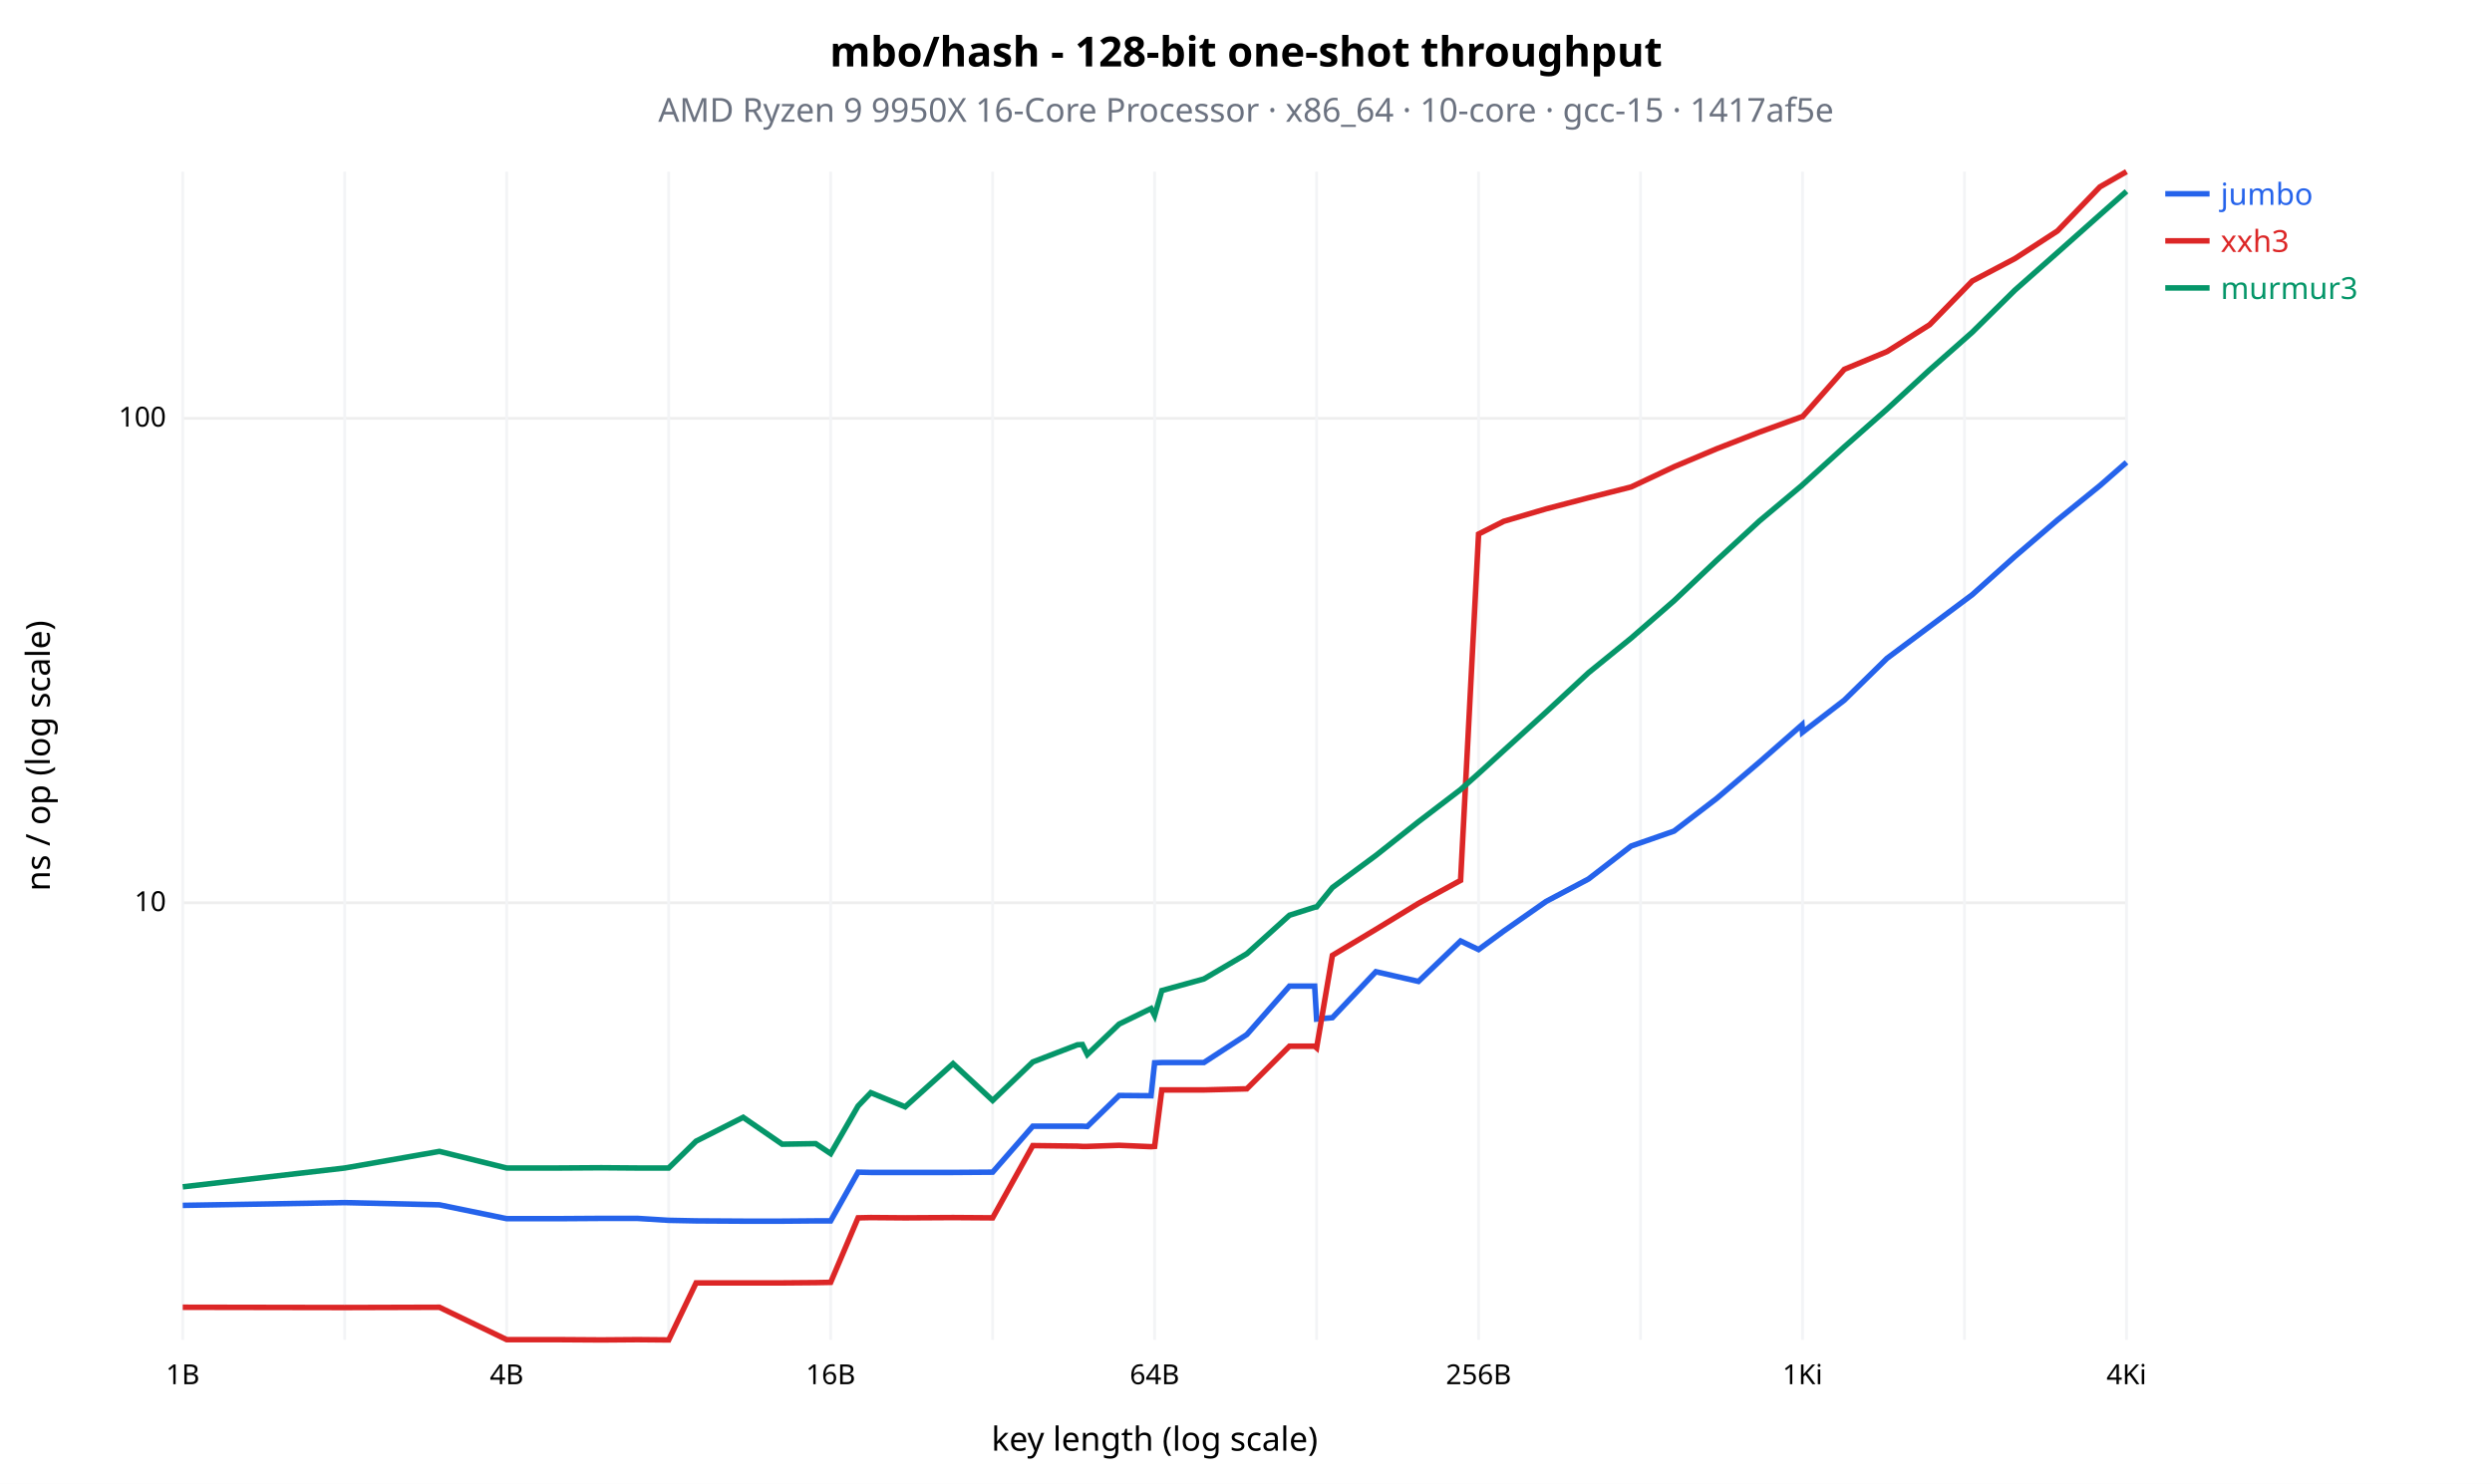
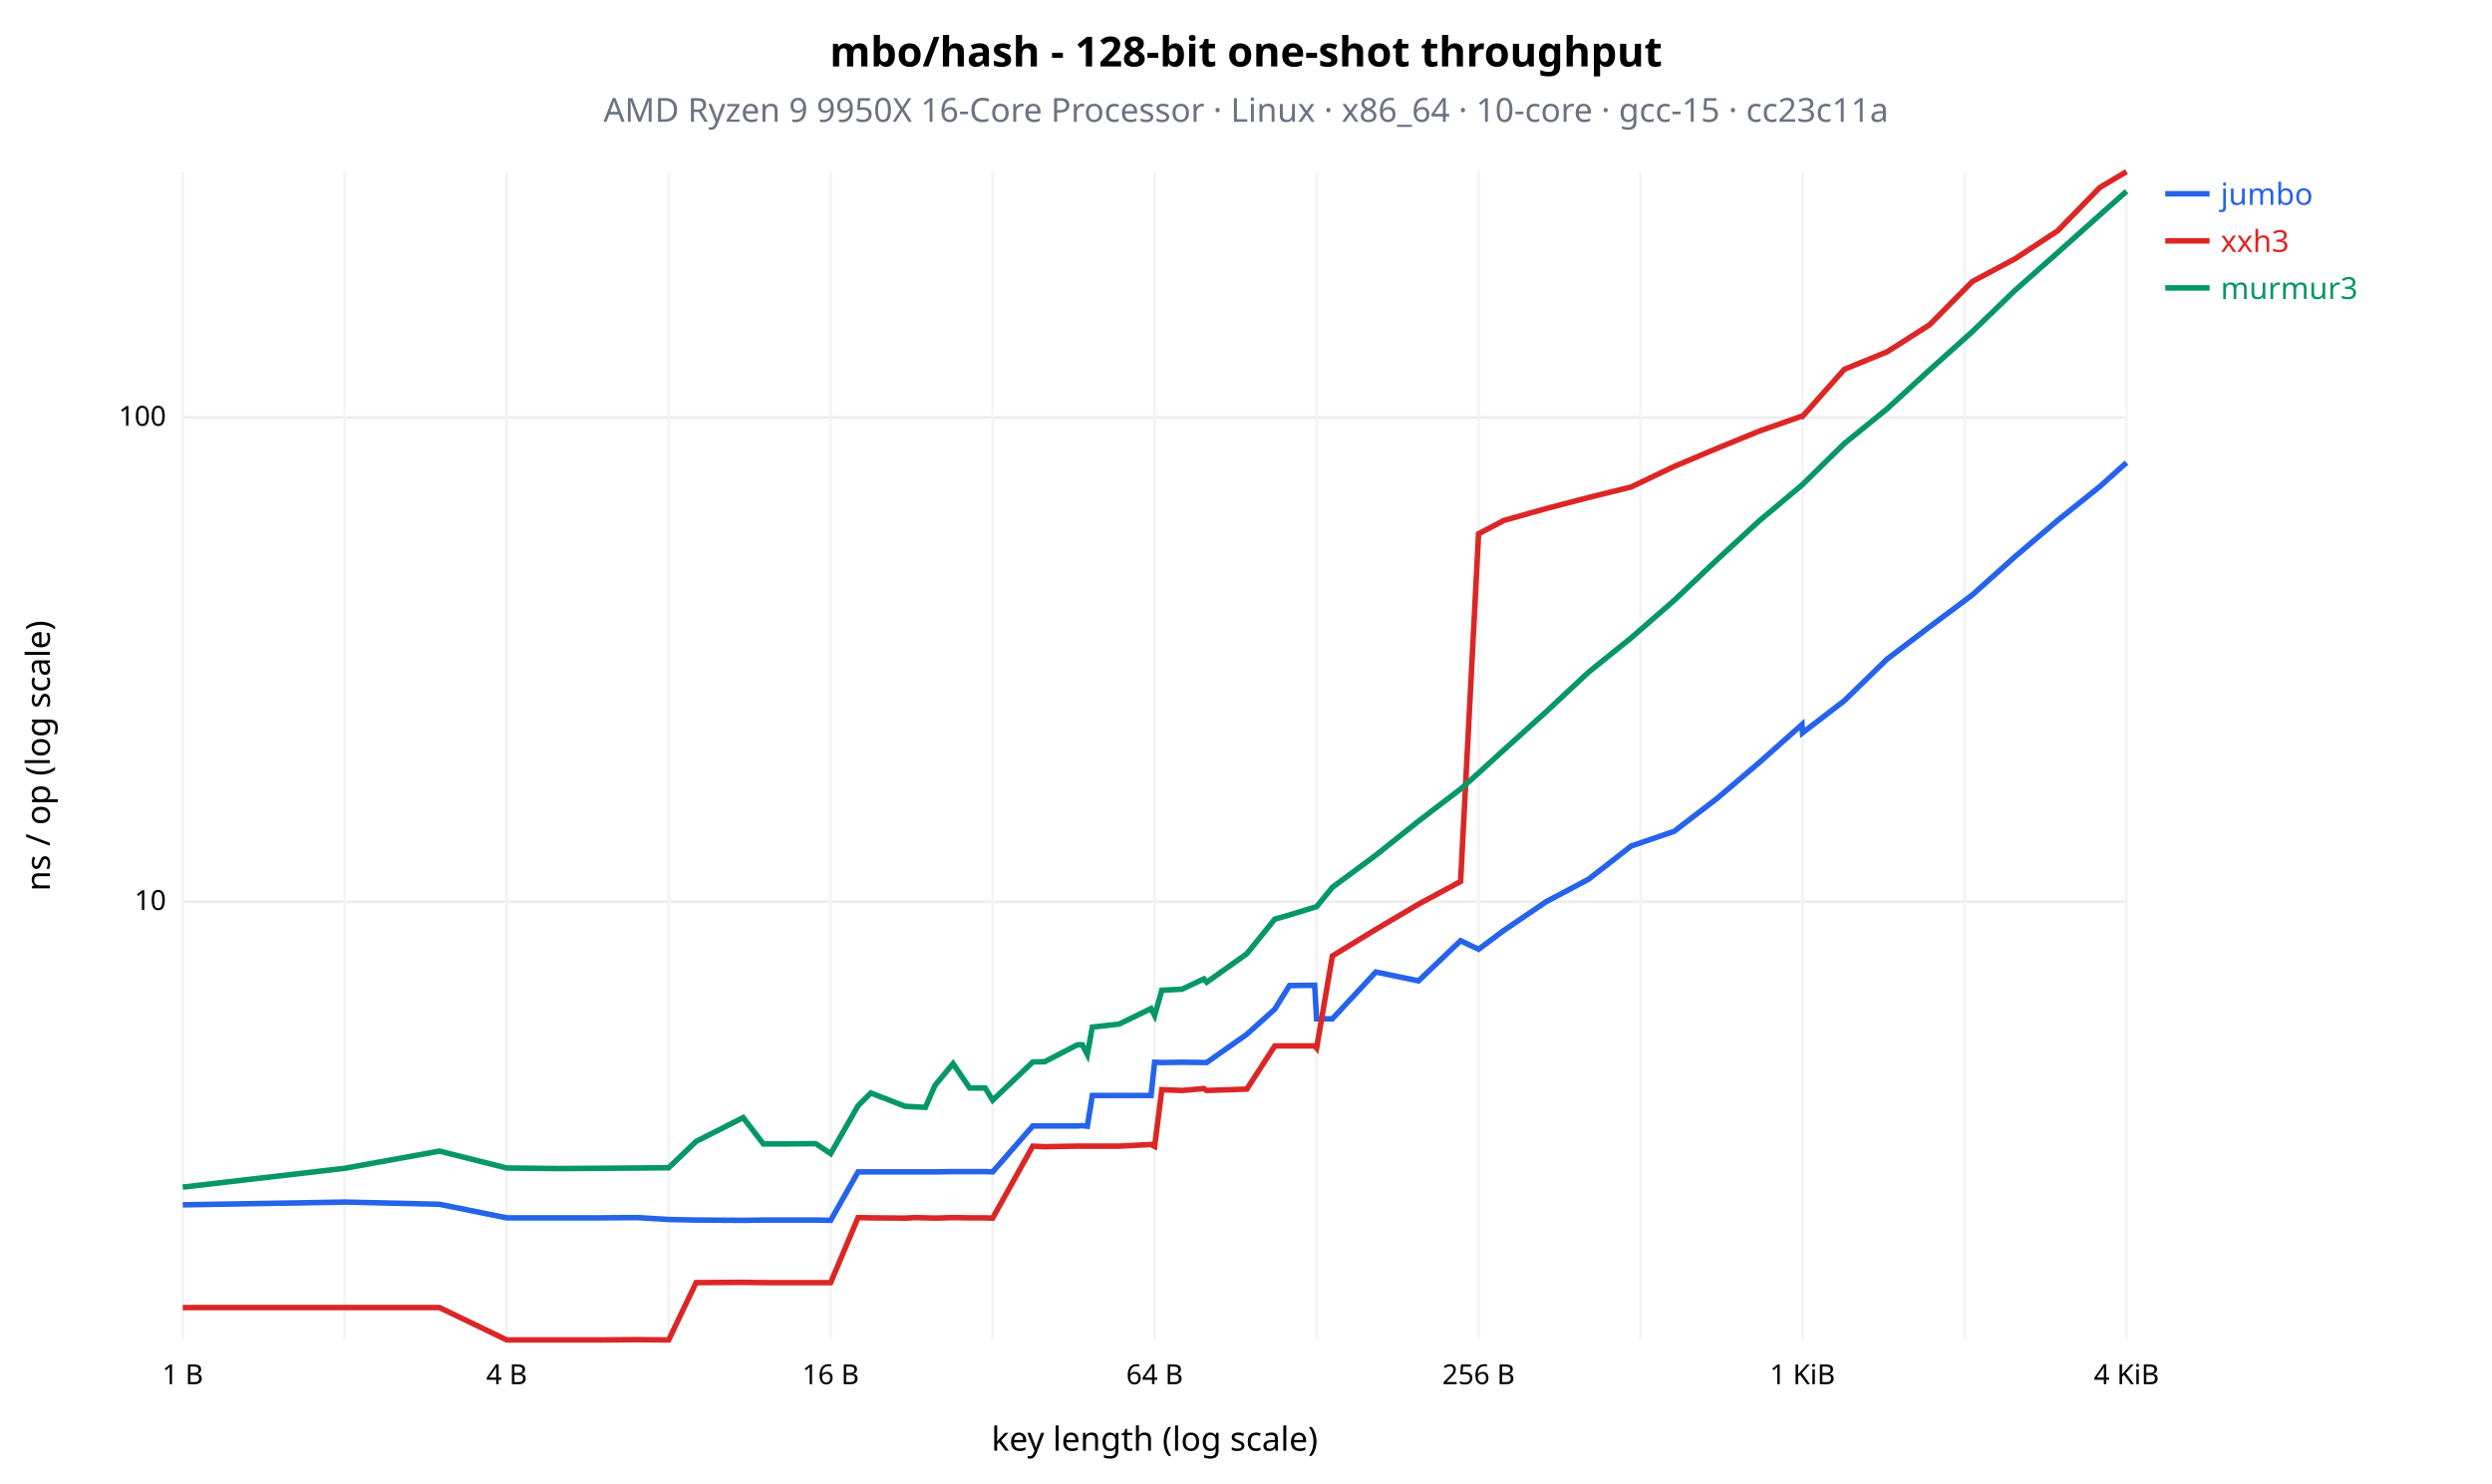
<svg xmlns="http://www.w3.org/2000/svg" width="900" height="536" font-family="sans-serif">
  <rect width="900" height="536" fill="white" />
  <text x="450" y="24" font-size="15" font-weight="bold" text-anchor="middle">mbo/hash - 128-bit one-shot throughput</text>
-   <text x="450" y="44" font-size="12" fill="#6b7280" text-anchor="middle">AMD Ryzen 9 9950X 16-Core Processor · x86_64 · 10-core · gcc-15 · 1417af5e</text>
-   <line x1="66" y1="326.1" x2="768.0" y2="326.1" stroke="#eee" />
-   <text x="60" y="329.1" font-size="10" text-anchor="end">10</text>
-   <line x1="66" y1="151.1" x2="768.0" y2="151.1" stroke="#eee" />
-   <text x="60" y="154.1" font-size="10" text-anchor="end">100</text>
+   <text x="450" y="44" font-size="12" fill="#6b7280" text-anchor="middle">AMD Ryzen 9 9950X 16-Core Processor · Linux · x86_64 · 10-core · gcc-15 · cc23c11a</text>
+   <line x1="66" y1="325.7" x2="768.0" y2="325.7" stroke="#eee" />
+   <text x="60" y="328.7" font-size="10" text-anchor="end">10</text>
+   <line x1="66" y1="150.8" x2="768.0" y2="150.8" stroke="#eee" />
+   <text x="60" y="153.8" font-size="10" text-anchor="end">100</text>
  <line x1="66.0" y1="62" x2="66.0" y2="484.0" stroke="#f3f4f6" />
-   <text x="66.0" y="500.0" font-size="10" text-anchor="middle">1B</text>
+   <text x="66.0" y="500.0" font-size="10" text-anchor="middle">1 B</text>
  <line x1="124.5" y1="62" x2="124.5" y2="484.0" stroke="#f3f4f6" />
  <line x1="183.0" y1="62" x2="183.0" y2="484.0" stroke="#f3f4f6" />
-   <text x="183.0" y="500.0" font-size="10" text-anchor="middle">4B</text>
+   <text x="183.0" y="500.0" font-size="10" text-anchor="middle">4 B</text>
  <line x1="241.5" y1="62" x2="241.5" y2="484.0" stroke="#f3f4f6" />
  <line x1="300.0" y1="62" x2="300.0" y2="484.0" stroke="#f3f4f6" />
-   <text x="300.0" y="500.0" font-size="10" text-anchor="middle">16B</text>
+   <text x="300.0" y="500.0" font-size="10" text-anchor="middle">16 B</text>
  <line x1="358.5" y1="62" x2="358.5" y2="484.0" stroke="#f3f4f6" />
  <line x1="417.0" y1="62" x2="417.0" y2="484.0" stroke="#f3f4f6" />
-   <text x="417.0" y="500.0" font-size="10" text-anchor="middle">64B</text>
+   <text x="417.0" y="500.0" font-size="10" text-anchor="middle">64 B</text>
  <line x1="475.5" y1="62" x2="475.5" y2="484.0" stroke="#f3f4f6" />
  <line x1="534.0" y1="62" x2="534.0" y2="484.0" stroke="#f3f4f6" />
-   <text x="534.0" y="500.0" font-size="10" text-anchor="middle">256B</text>
+   <text x="534.0" y="500.0" font-size="10" text-anchor="middle">256 B</text>
  <line x1="592.5" y1="62" x2="592.5" y2="484.0" stroke="#f3f4f6" />
  <line x1="651.0" y1="62" x2="651.0" y2="484.0" stroke="#f3f4f6" />
-   <text x="651.0" y="500.0" font-size="10" text-anchor="middle">1Ki</text>
+   <text x="651.0" y="500.0" font-size="10" text-anchor="middle">1 KiB</text>
  <line x1="709.5" y1="62" x2="709.5" y2="484.0" stroke="#f3f4f6" />
  <line x1="768.0" y1="62" x2="768.0" y2="484.0" stroke="#f3f4f6" />
-   <text x="768.0" y="500.0" font-size="10" text-anchor="middle">4Ki</text>
+   <text x="768.0" y="500.0" font-size="10" text-anchor="middle">4 KiB</text>
  <text x="417" y="524" font-size="12" text-anchor="middle">key length (log scale)</text>
  <text x="18" y="273" font-size="12" transform="rotate(-90 18 273)" text-anchor="middle">ns / op (log scale)</text>
-   <polyline points="66.0,435.4 124.5,434.4 158.7,435.2 183.0,440.2 201.8,440.2 217.2,440.1 230.2,440.1 241.5,440.8 251.4,441.0 268.4,441.1 282.5,441.1 294.6,441.0 300.0,441.0 309.9,423.4 314.5,423.5 326.9,423.5 344.2,423.5 358.5,423.4 373.0,406.8 389.1,406.8 390.9,406.8 392.7,406.9 404.2,395.7 415.7,395.8 417.0,383.9 419.6,383.8 434.8,383.8 450.3,373.7 465.7,356.2 474.8,356.2 475.5,368.1 481.2,367.6 496.9,351.0 512.3,354.5 527.5,339.9 534.0,343.0 543.1,336.3 558.4,325.6 573.7,317.5 589.1,305.6 604.6,300.2 620.0,288.4 635.4,275.3 650.8,261.8 651.0,264.5 666.1,252.9 681.5,237.8 696.9,226.3 712.3,214.8 727.7,201.0 743.1,187.8 758.4,175.4 768.0,167.0" fill="none" stroke="#2563eb" stroke-width="2" />
+   <polyline points="66.0,435.2 124.5,434.2 158.7,435.0 183.0,439.9 201.8,439.9 217.2,439.9 230.2,439.8 241.5,440.5 251.4,440.7 268.4,440.8 275.7,440.7 282.5,440.7 294.6,440.7 300.0,440.8 309.9,423.3 314.5,423.3 326.9,423.3 330.6,423.3 334.2,423.3 337.7,423.3 344.2,423.2 350.2,423.2 355.8,423.2 358.5,423.3 373.0,406.7 377.3,406.7 389.1,406.7 390.9,406.6 392.7,406.8 394.5,395.7 404.2,395.7 415.7,395.7 417.0,383.7 419.6,383.8 426.9,383.7 434.8,383.8 435.8,383.8 450.3,373.6 460.4,364.5 465.7,356.0 474.8,355.9 475.5,368.0 481.2,368.0 496.9,351.1 512.3,354.3 527.5,339.8 534.0,342.9 543.1,336.1 558.4,325.7 573.7,317.6 589.1,305.6 604.6,300.3 620.0,288.5 635.4,275.4 650.8,261.7 651.0,264.7 666.1,253.1 681.5,238.1 696.9,226.4 712.3,214.9 727.7,201.1 743.1,188.0 758.4,175.7 768.0,167.1" fill="none" stroke="#2563eb" stroke-width="2" />
  <line x1="782.0" y1="70.0" x2="798.0" y2="70.0" stroke="#2563eb" stroke-width="2" />
  <text x="802.0" y="74.0" font-size="11" fill="#2563eb">jumbo</text>
-   <polyline points="66.0,472.2 124.5,472.3 158.7,472.2 183.0,483.9 201.8,483.9 217.2,484.0 230.2,483.9 241.5,484.0 251.4,463.4 268.4,463.4 282.5,463.4 294.6,463.3 300.0,463.2 309.9,439.9 314.5,439.8 326.9,439.9 344.2,439.8 358.5,439.9 373.0,413.8 389.1,414.0 390.9,414.1 392.7,414.1 404.2,413.7 415.7,414.2 417.0,414.1 419.6,393.7 434.8,393.7 450.3,393.3 465.7,377.9 474.8,377.9 475.5,378.5 481.2,345.1 496.9,335.7 512.3,326.3 527.5,318.0 534.0,192.9 543.1,188.3 558.4,183.8 573.7,179.8 589.1,175.9 604.6,168.6 620.0,162.1 635.4,156.1 650.8,150.5 651.0,150.5 666.1,133.4 681.5,127.0 696.9,117.3 712.3,101.5 727.7,93.4 743.1,83.4 758.4,67.5 768.0,62.0" fill="none" stroke="#dc2626" stroke-width="2" />
+   <polyline points="66.0,472.3 124.5,472.3 158.7,472.3 183.0,484.0 201.8,484.0 217.2,484.0 230.2,483.9 241.5,484.0 251.4,463.3 268.4,463.2 275.7,463.3 282.5,463.3 294.6,463.3 300.0,463.3 309.9,439.8 314.5,439.9 326.9,440.0 330.6,439.8 334.2,439.9 337.7,440.0 344.2,439.8 350.2,439.9 355.8,439.9 358.5,440.0 373.0,414.0 377.3,414.2 389.1,414.0 390.9,414.0 392.7,414.0 394.5,414.0 404.2,414.0 415.7,413.4 417.0,414.1 419.6,393.6 426.9,393.9 434.8,393.2 435.8,393.9 450.3,393.4 460.4,377.8 465.7,377.8 474.8,377.8 475.5,378.6 481.2,345.3 496.9,335.7 512.3,326.6 527.5,318.4 534.0,192.8 543.1,188.0 558.4,183.7 573.7,179.7 589.1,175.9 604.6,168.5 620.0,162.0 635.4,155.7 650.8,150.3 651.0,150.4 666.1,133.4 681.5,127.1 696.9,117.3 712.3,101.7 727.7,93.5 743.1,83.4 758.4,67.7 768.0,62.0" fill="none" stroke="#dc2626" stroke-width="2" />
  <line x1="782.0" y1="87.0" x2="798.0" y2="87.0" stroke="#dc2626" stroke-width="2" />
  <text x="802.0" y="91.0" font-size="11" fill="#dc2626">xxh3</text>
-   <polyline points="66.0,428.7 124.5,421.9 158.7,415.9 183.0,421.9 201.8,421.9 217.2,421.8 230.2,421.9 241.5,421.9 251.4,412.2 268.4,403.6 282.5,413.3 294.6,413.1 300.0,416.7 309.9,399.5 314.5,394.7 326.9,399.8 344.2,384.2 358.5,397.5 373.0,383.6 389.1,377.4 390.9,377.3 392.7,380.9 404.2,369.9 415.7,364.3 417.0,366.8 419.6,357.8 434.8,353.6 450.3,344.5 465.7,330.6 474.8,327.7 475.5,327.6 481.2,320.6 496.9,309.0 512.3,296.8 527.5,285.2 534.0,279.4 543.1,271.1 558.4,257.2 573.7,243.0 589.1,230.5 604.6,217.0 620.0,202.4 635.4,188.2 650.8,175.3 651.0,175.1 666.1,161.4 681.5,147.8 696.9,133.6 712.3,120.0 727.7,104.8 743.1,91.2 758.4,77.6 768.0,69.1" fill="none" stroke="#059669" stroke-width="2" />
+   <polyline points="66.0,428.8 124.5,422.0 158.7,415.8 183.0,421.9 201.8,422.1 217.2,422.0 230.2,421.9 241.5,421.8 251.4,412.3 268.4,403.7 275.7,413.2 282.5,413.2 294.6,413.1 300.0,416.7 309.9,399.4 314.5,394.8 326.9,399.6 330.6,399.8 334.2,400.0 337.7,392.0 344.2,384.2 350.2,393.0 355.8,393.0 358.5,397.4 373.0,383.6 377.3,383.5 389.1,377.4 390.9,377.4 392.7,380.9 394.5,371.0 404.2,369.9 415.7,364.3 417.0,366.8 419.6,357.7 426.9,357.3 434.8,353.6 435.8,354.8 450.3,344.5 460.4,332.0 465.7,330.5 474.8,327.7 475.5,327.5 481.2,320.5 496.9,308.9 512.3,296.6 527.5,285.0 534.0,279.2 543.1,270.9 558.4,257.1 573.7,242.8 589.1,230.4 604.6,216.9 620.0,202.3 635.4,188.1 650.8,175.2 651.0,175.0 666.1,160.2 681.5,147.7 696.9,133.6 712.3,119.8 727.7,104.9 743.1,91.3 758.4,77.6 768.0,69.1" fill="none" stroke="#059669" stroke-width="2" />
  <line x1="782.0" y1="104.0" x2="798.0" y2="104.0" stroke="#059669" stroke-width="2" />
  <text x="802.0" y="108.0" font-size="11" fill="#059669">murmur3</text>
</svg>
